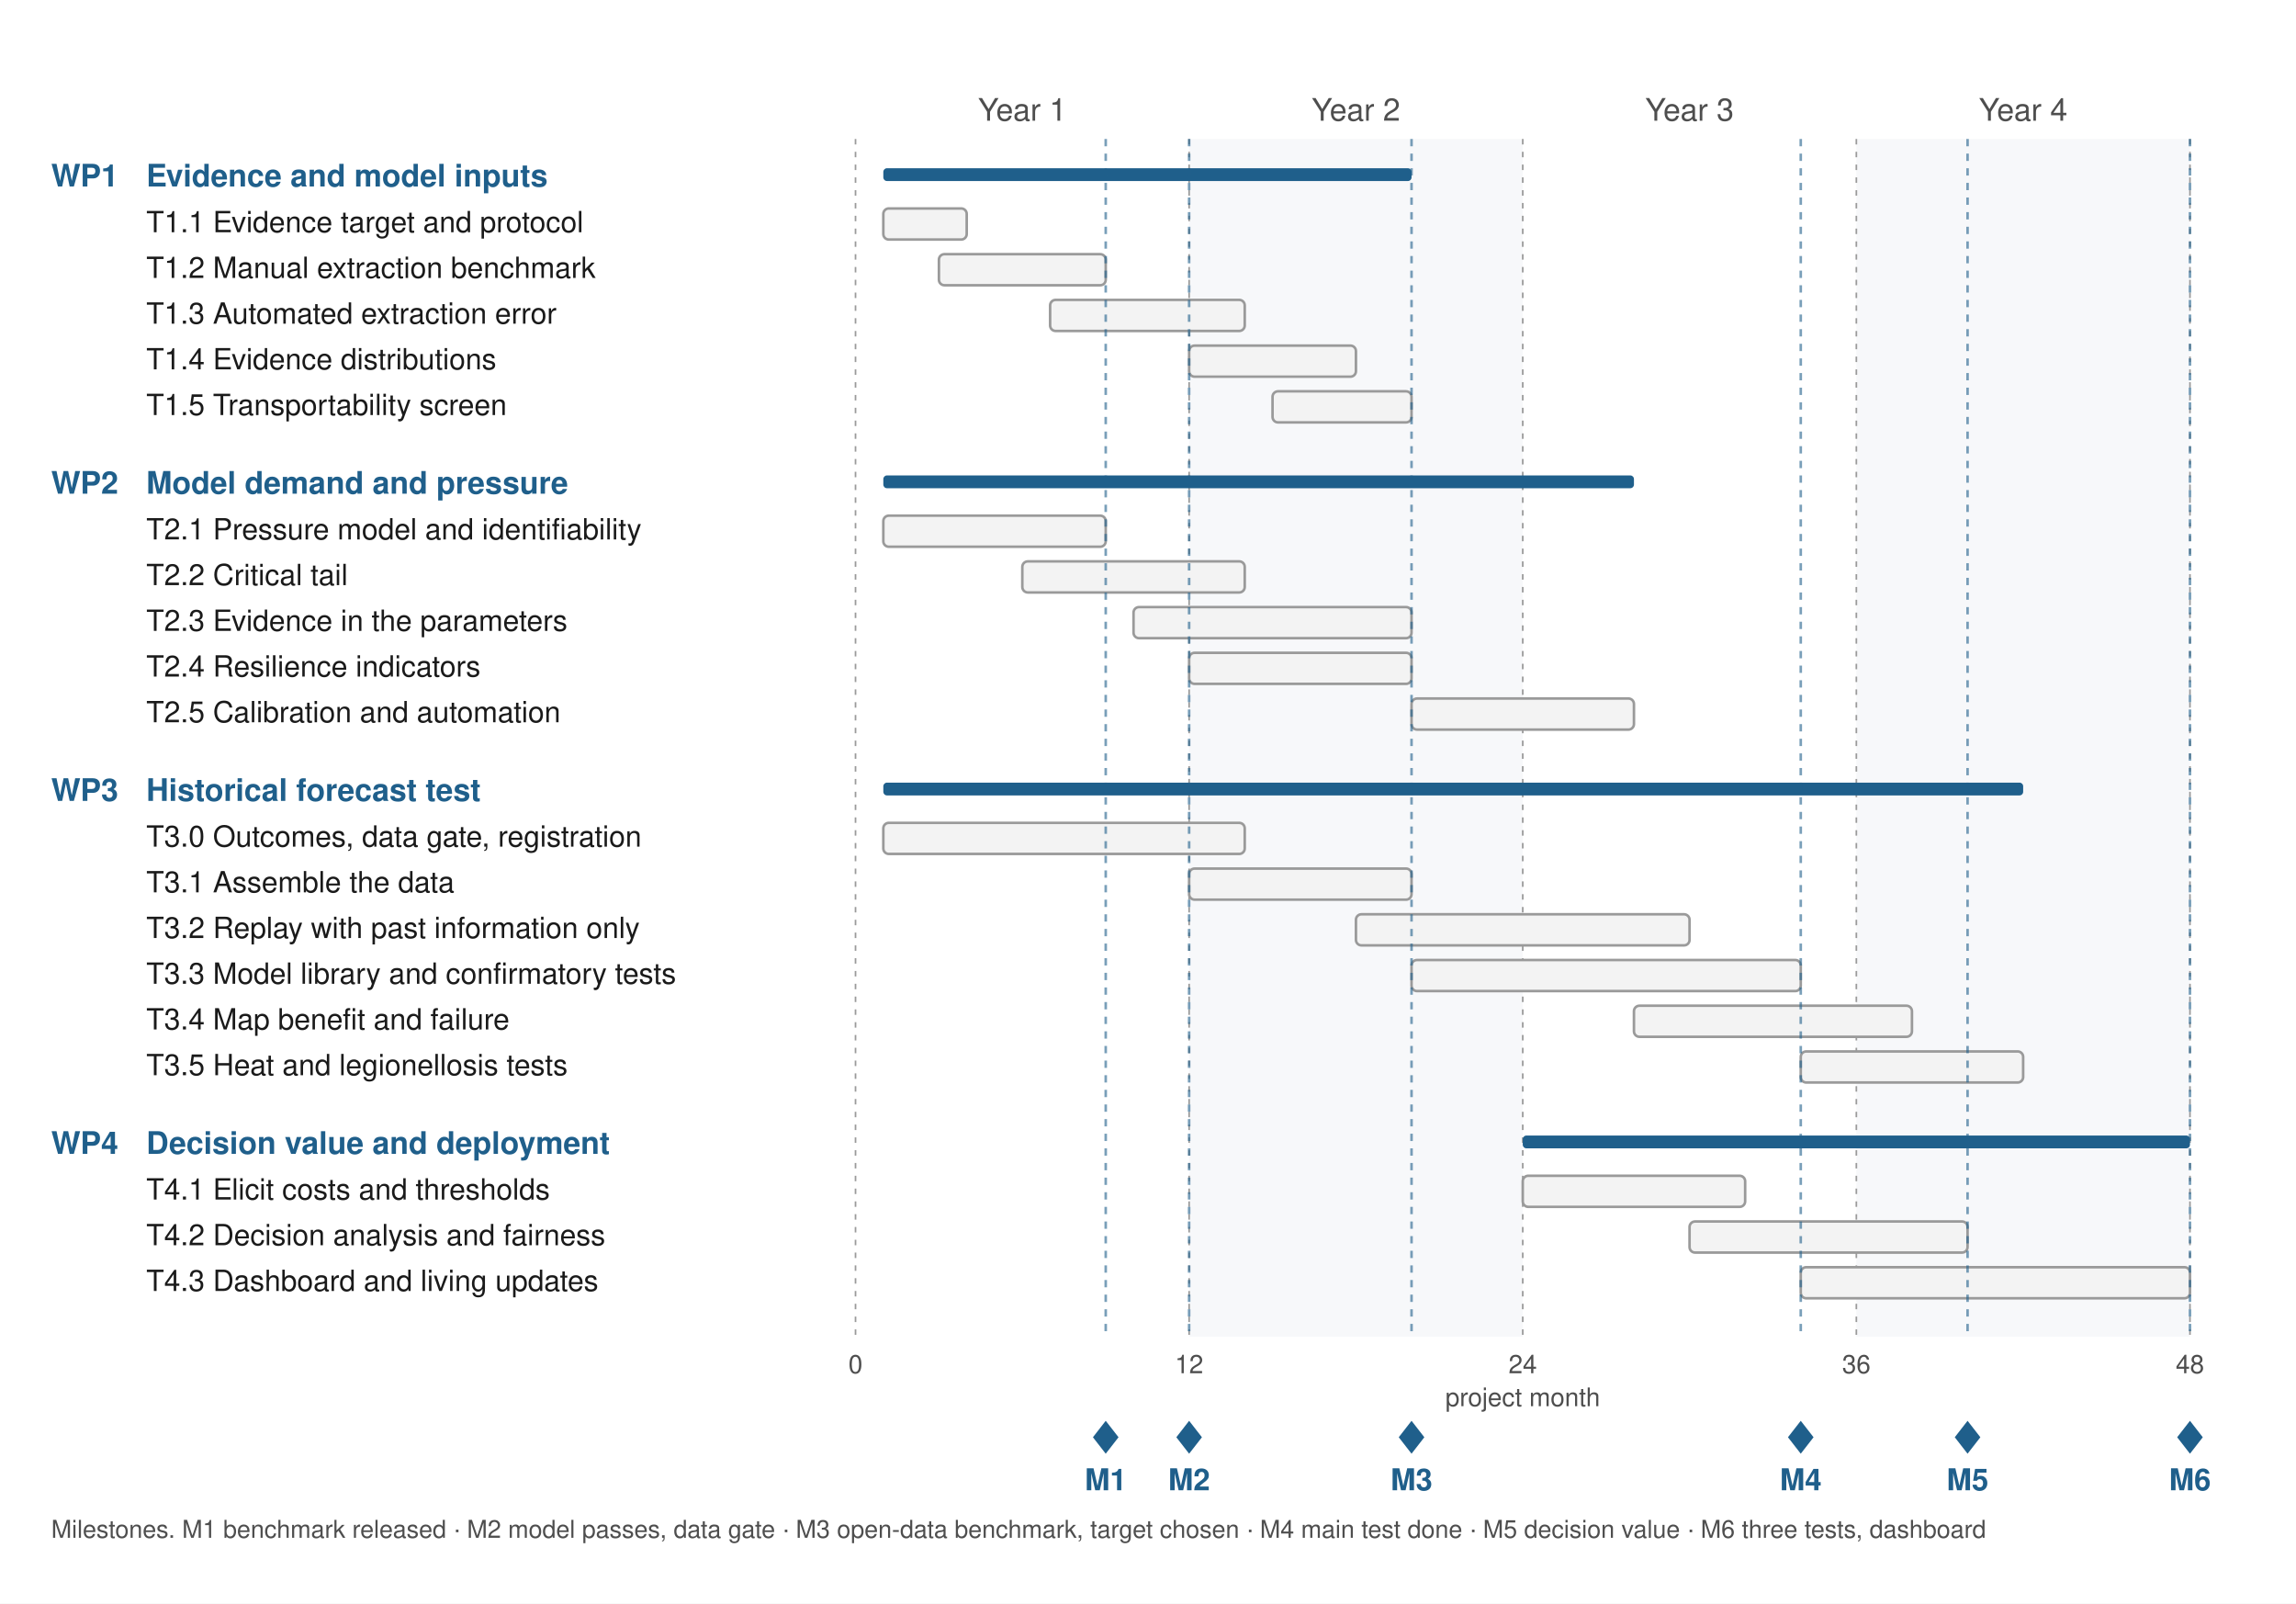
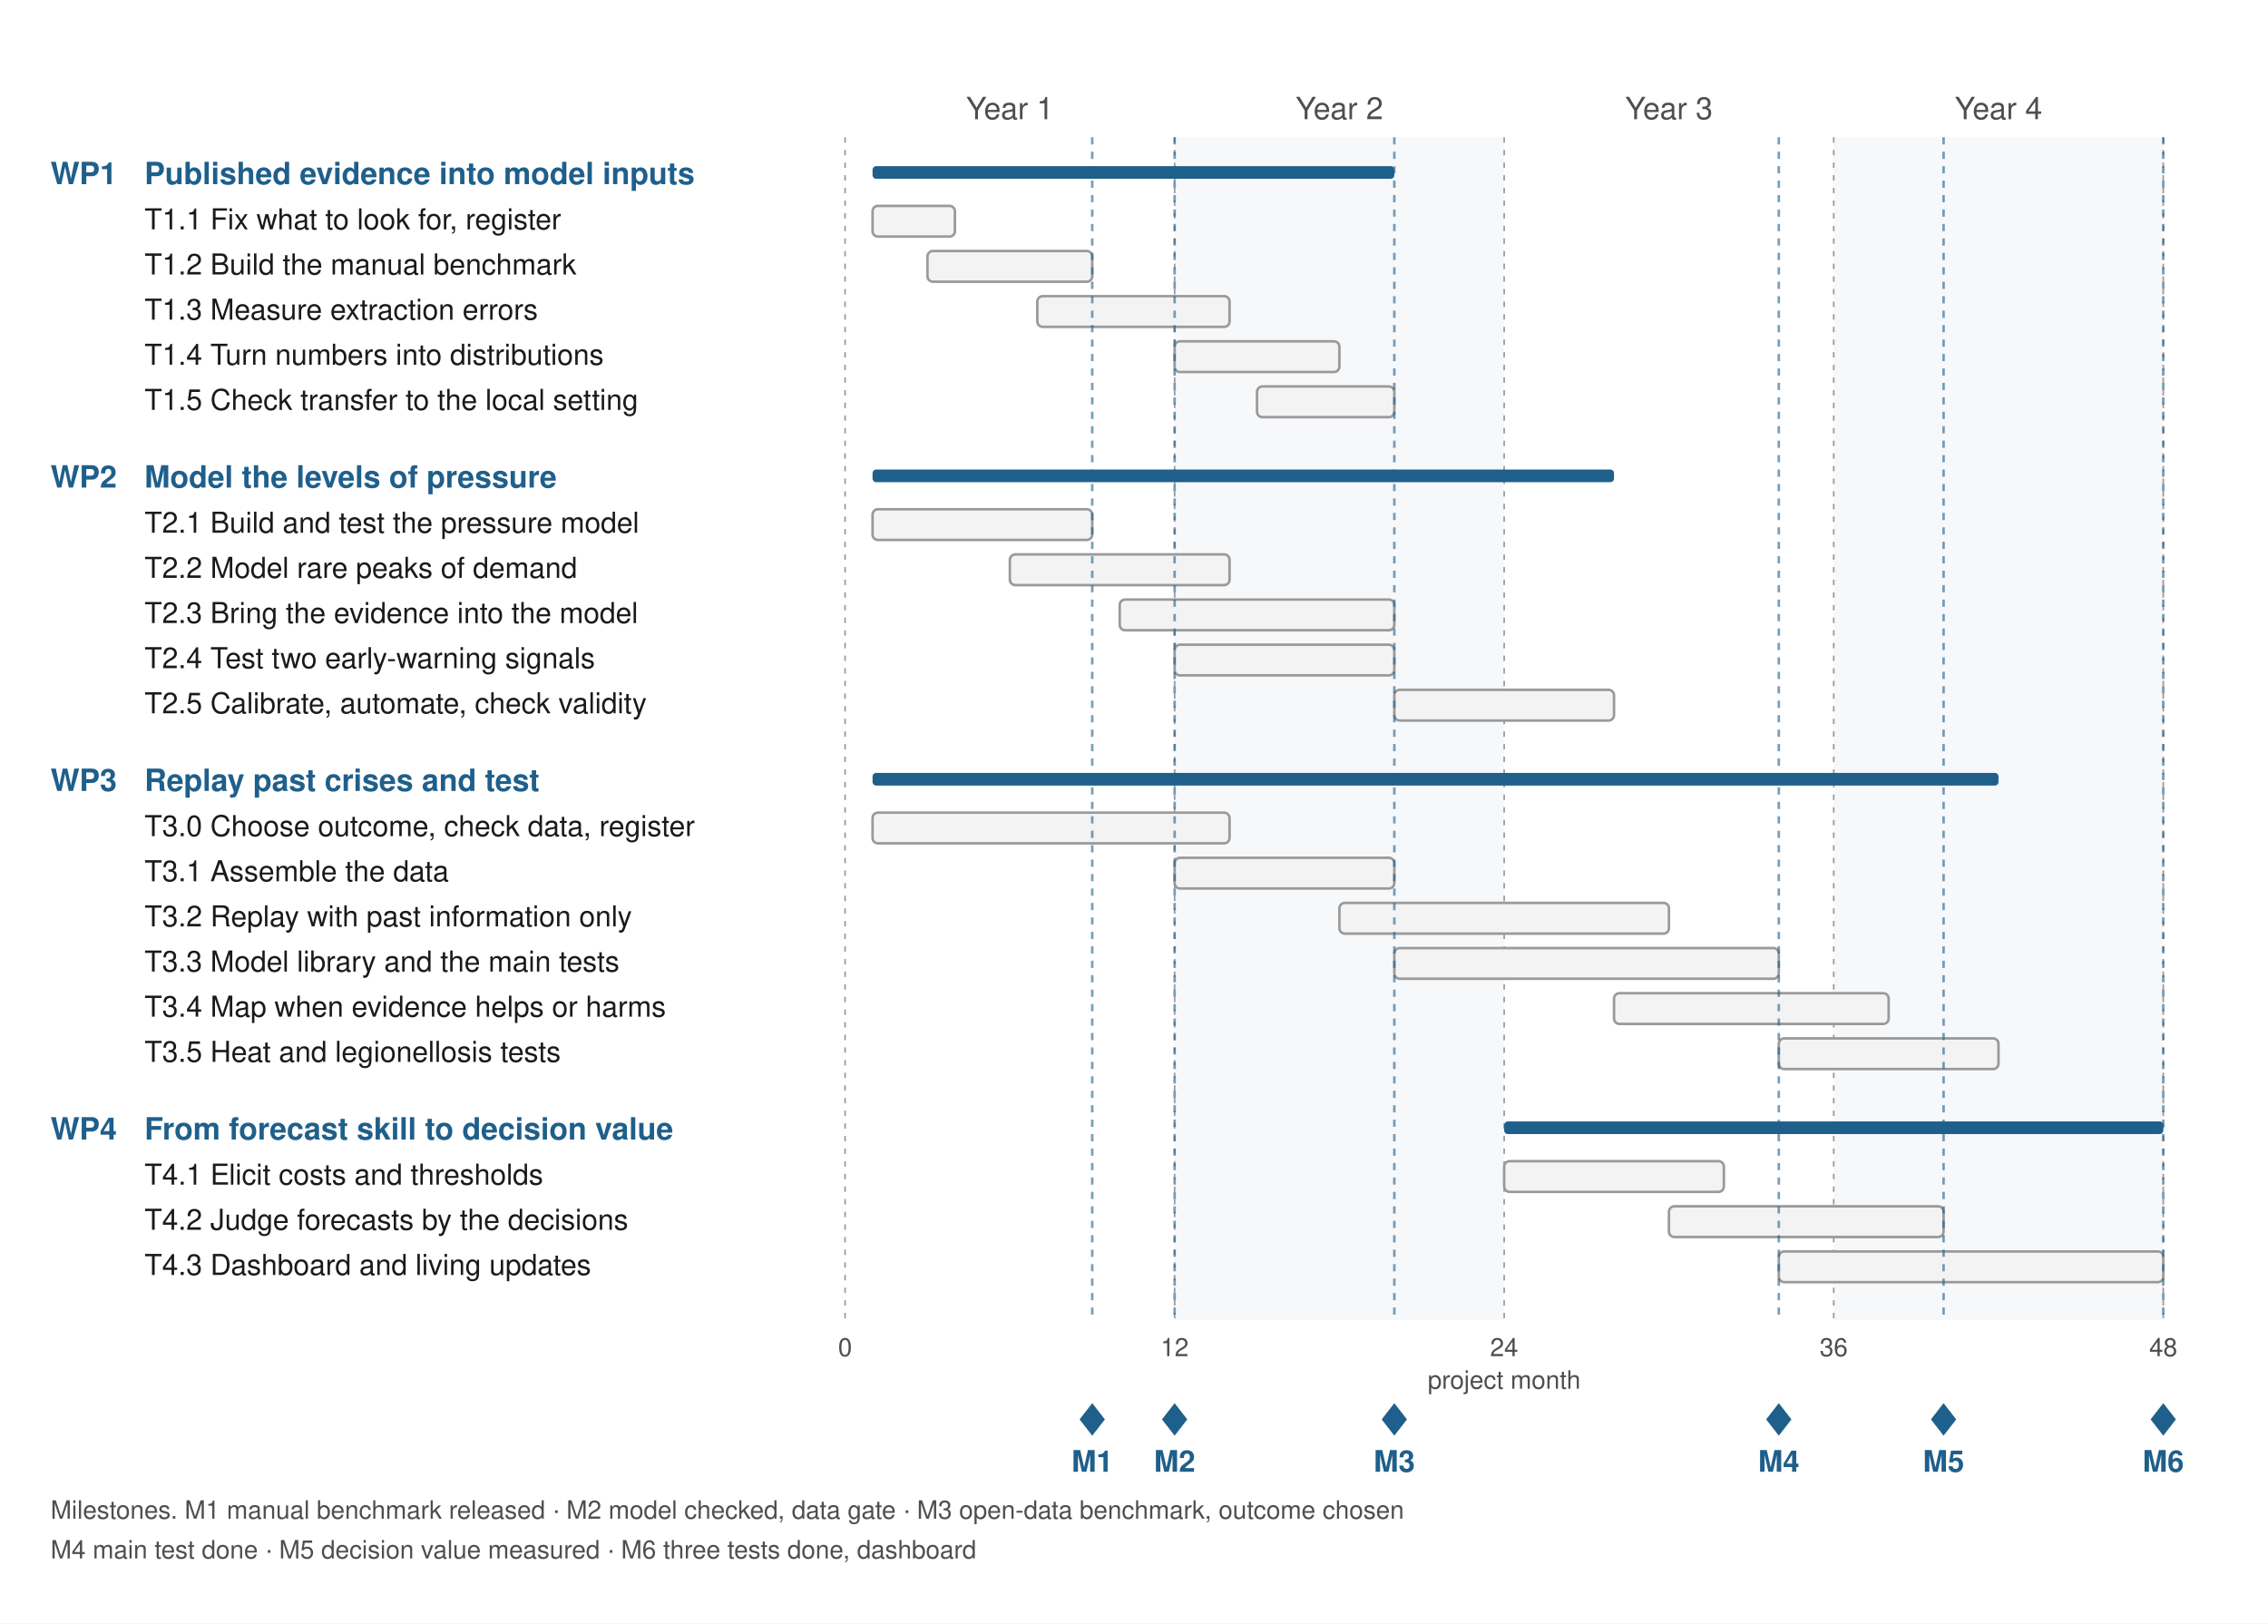
- <svg xmlns="http://www.w3.org/2000/svg" width="1256" height="877" viewBox="0 0 1256 877">
+ <svg xmlns="http://www.w3.org/2000/svg" width="1256" height="899" viewBox="0 0 1256 899">
  <defs>
    <marker id="a" viewBox="0 0 10 10" refX="9" refY="5" markerWidth="5" markerHeight="5" orient="auto-start-reverse">
      <path d="M 0 0 L 10 5 L 0 10 z" fill="#4e4e4e" />
    </marker>
  </defs>
-   <rect width="1256" height="877" fill="white" />
+   <rect width="1256" height="899" fill="white" />
  <g transform="translate(28,28)">
    <text x="531.25" y="38" font-family="Helvetica, Arial, sans-serif" font-size="17" fill="#4e4e4e" text-anchor="middle" font-weight="normal" font-style="normal">Year 1</text>
    <rect x="622.5" y="48" width="182.5" height="655" fill="#f7f8fa" />
    <text x="713.75" y="38" font-family="Helvetica, Arial, sans-serif" font-size="17" fill="#4e4e4e" text-anchor="middle" font-weight="normal" font-style="normal">Year 2</text>
    <text x="896.25" y="38" font-family="Helvetica, Arial, sans-serif" font-size="17" fill="#4e4e4e" text-anchor="middle" font-weight="normal" font-style="normal">Year 3</text>
    <rect x="987.5" y="48" width="182.5" height="655" fill="#f7f8fa" />
    <text x="1078.75" y="38" font-family="Helvetica, Arial, sans-serif" font-size="17" fill="#4e4e4e" text-anchor="middle" font-weight="normal" font-style="normal">Year 4</text>
    <line x1="440.0" y1="48" x2="440.0" y2="703" stroke="#9a9a9a" stroke-width="0.9" stroke-dasharray="3,4" />
    <text x="440.0" y="723" font-family="Helvetica, Arial, sans-serif" font-size="14" fill="#4e4e4e" text-anchor="middle" font-weight="normal" font-style="normal">0</text>
    <line x1="622.5" y1="48" x2="622.5" y2="703" stroke="#9a9a9a" stroke-width="0.9" stroke-dasharray="3,4" />
    <text x="622.5" y="723" font-family="Helvetica, Arial, sans-serif" font-size="14" fill="#4e4e4e" text-anchor="middle" font-weight="normal" font-style="normal">12</text>
    <line x1="805.0" y1="48" x2="805.0" y2="703" stroke="#9a9a9a" stroke-width="0.9" stroke-dasharray="3,4" />
    <text x="805.0" y="723" font-family="Helvetica, Arial, sans-serif" font-size="14" fill="#4e4e4e" text-anchor="middle" font-weight="normal" font-style="normal">24</text>
    <line x1="987.5" y1="48" x2="987.5" y2="703" stroke="#9a9a9a" stroke-width="0.9" stroke-dasharray="3,4" />
    <text x="987.5" y="723" font-family="Helvetica, Arial, sans-serif" font-size="14" fill="#4e4e4e" text-anchor="middle" font-weight="normal" font-style="normal">36</text>
    <line x1="1170.0" y1="48" x2="1170.0" y2="703" stroke="#9a9a9a" stroke-width="0.9" stroke-dasharray="3,4" />
    <text x="1170.0" y="723" font-family="Helvetica, Arial, sans-serif" font-size="14" fill="#4e4e4e" text-anchor="middle" font-weight="normal" font-style="normal">48</text>
    <text x="805.0" y="741" font-family="Helvetica, Arial, sans-serif" font-size="14" fill="#4e4e4e" text-anchor="middle" font-weight="normal" font-style="normal">project month</text>
    <text x="0" y="74" font-family="Helvetica, Arial, sans-serif" font-size="17" fill="#1f5f8b" text-anchor="start" font-weight="bold" font-style="normal">WP1</text>
-     <text x="52" y="74" font-family="Helvetica, Arial, sans-serif" font-size="17" fill="#1f5f8b" text-anchor="start" font-weight="bold" font-style="normal">Evidence and model inputs</text>
+     <text x="52" y="74" font-family="Helvetica, Arial, sans-serif" font-size="17" fill="#1f5f8b" text-anchor="start" font-weight="bold" font-style="normal">Published evidence into model inputs</text>
    <rect x="455.208" y="64" width="288.958" height="7" rx="2" fill="#1f5f8b" stroke="#1f5f8b" stroke-width="0" />
-     <text x="52" y="99" font-family="Helvetica, Arial, sans-serif" font-size="16" fill="#1a1a1a" text-anchor="start" font-weight="normal" font-style="normal">T1.1 Evidence target and protocol</text>
+     <text x="52" y="99" font-family="Helvetica, Arial, sans-serif" font-size="16" fill="#1a1a1a" text-anchor="start" font-weight="normal" font-style="normal">T1.1 Fix what to look for, register</text>
    <rect x="455.208" y="86" width="45.625" height="17" rx="3" fill="#f3f3f3" stroke="#9a9a9a" stroke-width="1.4" />
-     <text x="52" y="124" font-family="Helvetica, Arial, sans-serif" font-size="16" fill="#1a1a1a" text-anchor="start" font-weight="normal" font-style="normal">T1.2 Manual extraction benchmark</text>
+     <text x="52" y="124" font-family="Helvetica, Arial, sans-serif" font-size="16" fill="#1a1a1a" text-anchor="start" font-weight="normal" font-style="normal">T1.2 Build the manual benchmark</text>
    <rect x="485.625" y="111" width="91.25" height="17" rx="3" fill="#f3f3f3" stroke="#9a9a9a" stroke-width="1.4" />
-     <text x="52" y="149" font-family="Helvetica, Arial, sans-serif" font-size="16" fill="#1a1a1a" text-anchor="start" font-weight="normal" font-style="normal">T1.3 Automated extraction error</text>
+     <text x="52" y="149" font-family="Helvetica, Arial, sans-serif" font-size="16" fill="#1a1a1a" text-anchor="start" font-weight="normal" font-style="normal">T1.3 Measure extraction errors</text>
    <rect x="546.458" y="136" width="106.458" height="17" rx="3" fill="#f3f3f3" stroke="#9a9a9a" stroke-width="1.4" />
-     <text x="52" y="174" font-family="Helvetica, Arial, sans-serif" font-size="16" fill="#1a1a1a" text-anchor="start" font-weight="normal" font-style="normal">T1.4 Evidence distributions</text>
+     <text x="52" y="174" font-family="Helvetica, Arial, sans-serif" font-size="16" fill="#1a1a1a" text-anchor="start" font-weight="normal" font-style="normal">T1.4 Turn numbers into distributions</text>
    <rect x="622.5" y="161" width="91.25" height="17" rx="3" fill="#f3f3f3" stroke="#9a9a9a" stroke-width="1.4" />
-     <text x="52" y="199" font-family="Helvetica, Arial, sans-serif" font-size="16" fill="#1a1a1a" text-anchor="start" font-weight="normal" font-style="normal">T1.5 Transportability screen</text>
+     <text x="52" y="199" font-family="Helvetica, Arial, sans-serif" font-size="16" fill="#1a1a1a" text-anchor="start" font-weight="normal" font-style="normal">T1.5 Check transfer to the local setting</text>
    <rect x="668.125" y="186" width="76.042" height="17" rx="3" fill="#f3f3f3" stroke="#9a9a9a" stroke-width="1.4" />
    <text x="0" y="242" font-family="Helvetica, Arial, sans-serif" font-size="17" fill="#1f5f8b" text-anchor="start" font-weight="bold" font-style="normal">WP2</text>
-     <text x="52" y="242" font-family="Helvetica, Arial, sans-serif" font-size="17" fill="#1f5f8b" text-anchor="start" font-weight="bold" font-style="normal">Model demand and pressure</text>
+     <text x="52" y="242" font-family="Helvetica, Arial, sans-serif" font-size="17" fill="#1f5f8b" text-anchor="start" font-weight="bold" font-style="normal">Model the levels of pressure</text>
    <rect x="455.208" y="232" width="410.625" height="7" rx="2" fill="#1f5f8b" stroke="#1f5f8b" stroke-width="0" />
-     <text x="52" y="267" font-family="Helvetica, Arial, sans-serif" font-size="16" fill="#1a1a1a" text-anchor="start" font-weight="normal" font-style="normal">T2.1 Pressure model and identifiability</text>
+     <text x="52" y="267" font-family="Helvetica, Arial, sans-serif" font-size="16" fill="#1a1a1a" text-anchor="start" font-weight="normal" font-style="normal">T2.1 Build and test the pressure model</text>
    <rect x="455.208" y="254" width="121.667" height="17" rx="3" fill="#f3f3f3" stroke="#9a9a9a" stroke-width="1.4" />
-     <text x="52" y="292" font-family="Helvetica, Arial, sans-serif" font-size="16" fill="#1a1a1a" text-anchor="start" font-weight="normal" font-style="normal">T2.2 Critical tail</text>
+     <text x="52" y="292" font-family="Helvetica, Arial, sans-serif" font-size="16" fill="#1a1a1a" text-anchor="start" font-weight="normal" font-style="normal">T2.2 Model rare peaks of demand</text>
    <rect x="531.25" y="279" width="121.667" height="17" rx="3" fill="#f3f3f3" stroke="#9a9a9a" stroke-width="1.4" />
-     <text x="52" y="317" font-family="Helvetica, Arial, sans-serif" font-size="16" fill="#1a1a1a" text-anchor="start" font-weight="normal" font-style="normal">T2.3 Evidence in the parameters</text>
+     <text x="52" y="317" font-family="Helvetica, Arial, sans-serif" font-size="16" fill="#1a1a1a" text-anchor="start" font-weight="normal" font-style="normal">T2.3 Bring the evidence into the model</text>
    <rect x="592.083" y="304" width="152.083" height="17" rx="3" fill="#f3f3f3" stroke="#9a9a9a" stroke-width="1.4" />
-     <text x="52" y="342" font-family="Helvetica, Arial, sans-serif" font-size="16" fill="#1a1a1a" text-anchor="start" font-weight="normal" font-style="normal">T2.4 Resilience indicators</text>
+     <text x="52" y="342" font-family="Helvetica, Arial, sans-serif" font-size="16" fill="#1a1a1a" text-anchor="start" font-weight="normal" font-style="normal">T2.4 Test two early-warning signals</text>
    <rect x="622.5" y="329" width="121.667" height="17" rx="3" fill="#f3f3f3" stroke="#9a9a9a" stroke-width="1.4" />
-     <text x="52" y="367" font-family="Helvetica, Arial, sans-serif" font-size="16" fill="#1a1a1a" text-anchor="start" font-weight="normal" font-style="normal">T2.5 Calibration and automation</text>
+     <text x="52" y="367" font-family="Helvetica, Arial, sans-serif" font-size="16" fill="#1a1a1a" text-anchor="start" font-weight="normal" font-style="normal">T2.5 Calibrate, automate, check validity</text>
    <rect x="744.167" y="354" width="121.667" height="17" rx="3" fill="#f3f3f3" stroke="#9a9a9a" stroke-width="1.4" />
    <text x="0" y="410" font-family="Helvetica, Arial, sans-serif" font-size="17" fill="#1f5f8b" text-anchor="start" font-weight="bold" font-style="normal">WP3</text>
-     <text x="52" y="410" font-family="Helvetica, Arial, sans-serif" font-size="17" fill="#1f5f8b" text-anchor="start" font-weight="bold" font-style="normal">Historical forecast test</text>
+     <text x="52" y="410" font-family="Helvetica, Arial, sans-serif" font-size="17" fill="#1f5f8b" text-anchor="start" font-weight="bold" font-style="normal">Replay past crises and test</text>
    <rect x="455.208" y="400" width="623.542" height="7" rx="2" fill="#1f5f8b" stroke="#1f5f8b" stroke-width="0" />
-     <text x="52" y="435" font-family="Helvetica, Arial, sans-serif" font-size="16" fill="#1a1a1a" text-anchor="start" font-weight="normal" font-style="normal">T3.0 Outcomes, data gate, registration</text>
+     <text x="52" y="435" font-family="Helvetica, Arial, sans-serif" font-size="16" fill="#1a1a1a" text-anchor="start" font-weight="normal" font-style="normal">T3.0 Choose outcome, check data, register</text>
    <rect x="455.208" y="422" width="197.708" height="17" rx="3" fill="#f3f3f3" stroke="#9a9a9a" stroke-width="1.4" />
    <text x="52" y="460" font-family="Helvetica, Arial, sans-serif" font-size="16" fill="#1a1a1a" text-anchor="start" font-weight="normal" font-style="normal">T3.1 Assemble the data</text>
    <rect x="622.5" y="447" width="121.667" height="17" rx="3" fill="#f3f3f3" stroke="#9a9a9a" stroke-width="1.4" />
    <text x="52" y="485" font-family="Helvetica, Arial, sans-serif" font-size="16" fill="#1a1a1a" text-anchor="start" font-weight="normal" font-style="normal">T3.2 Replay with past information only</text>
    <rect x="713.75" y="472" width="182.5" height="17" rx="3" fill="#f3f3f3" stroke="#9a9a9a" stroke-width="1.4" />
-     <text x="52" y="510" font-family="Helvetica, Arial, sans-serif" font-size="16" fill="#1a1a1a" text-anchor="start" font-weight="normal" font-style="normal">T3.3 Model library and confirmatory tests</text>
+     <text x="52" y="510" font-family="Helvetica, Arial, sans-serif" font-size="16" fill="#1a1a1a" text-anchor="start" font-weight="normal" font-style="normal">T3.3 Model library and the main tests</text>
    <rect x="744.167" y="497" width="212.917" height="17" rx="3" fill="#f3f3f3" stroke="#9a9a9a" stroke-width="1.4" />
-     <text x="52" y="535" font-family="Helvetica, Arial, sans-serif" font-size="16" fill="#1a1a1a" text-anchor="start" font-weight="normal" font-style="normal">T3.4 Map benefit and failure</text>
+     <text x="52" y="535" font-family="Helvetica, Arial, sans-serif" font-size="16" fill="#1a1a1a" text-anchor="start" font-weight="normal" font-style="normal">T3.4 Map when evidence helps or harms</text>
    <rect x="865.833" y="522" width="152.083" height="17" rx="3" fill="#f3f3f3" stroke="#9a9a9a" stroke-width="1.4" />
    <text x="52" y="560" font-family="Helvetica, Arial, sans-serif" font-size="16" fill="#1a1a1a" text-anchor="start" font-weight="normal" font-style="normal">T3.5 Heat and legionellosis tests</text>
    <rect x="957.083" y="547" width="121.667" height="17" rx="3" fill="#f3f3f3" stroke="#9a9a9a" stroke-width="1.4" />
    <text x="0" y="603" font-family="Helvetica, Arial, sans-serif" font-size="17" fill="#1f5f8b" text-anchor="start" font-weight="bold" font-style="normal">WP4</text>
-     <text x="52" y="603" font-family="Helvetica, Arial, sans-serif" font-size="17" fill="#1f5f8b" text-anchor="start" font-weight="bold" font-style="normal">Decision value and deployment</text>
+     <text x="52" y="603" font-family="Helvetica, Arial, sans-serif" font-size="17" fill="#1f5f8b" text-anchor="start" font-weight="bold" font-style="normal">From forecast skill to decision value</text>
    <rect x="805.0" y="593" width="365.0" height="7" rx="2" fill="#1f5f8b" stroke="#1f5f8b" stroke-width="0" />
    <text x="52" y="628" font-family="Helvetica, Arial, sans-serif" font-size="16" fill="#1a1a1a" text-anchor="start" font-weight="normal" font-style="normal">T4.1 Elicit costs and thresholds</text>
    <rect x="805.0" y="615" width="121.667" height="17" rx="3" fill="#f3f3f3" stroke="#9a9a9a" stroke-width="1.4" />
-     <text x="52" y="653" font-family="Helvetica, Arial, sans-serif" font-size="16" fill="#1a1a1a" text-anchor="start" font-weight="normal" font-style="normal">T4.2 Decision analysis and fairness</text>
+     <text x="52" y="653" font-family="Helvetica, Arial, sans-serif" font-size="16" fill="#1a1a1a" text-anchor="start" font-weight="normal" font-style="normal">T4.2 Judge forecasts by the decisions</text>
    <rect x="896.25" y="640" width="152.083" height="17" rx="3" fill="#f3f3f3" stroke="#9a9a9a" stroke-width="1.4" />
    <text x="52" y="678" font-family="Helvetica, Arial, sans-serif" font-size="16" fill="#1a1a1a" text-anchor="start" font-weight="normal" font-style="normal">T4.3 Dashboard and living updates</text>
    <rect x="957.083" y="665" width="212.917" height="17" rx="3" fill="#f3f3f3" stroke="#9a9a9a" stroke-width="1.4" />
    <line x1="576.875" y1="48" x2="576.875" y2="703" stroke="#1f5f8b" stroke-width="1.4" stroke-dasharray="4,4" opacity="0.6" />
    <polygon points="576.875,749 583.875,758 576.875,767 569.875,758" fill="#1f5f8b" />
    <text x="576.875" y="787" font-family="Helvetica, Arial, sans-serif" font-size="16.5" fill="#1f5f8b" text-anchor="middle" font-weight="bold" font-style="normal">M1</text>
    <line x1="622.5" y1="48" x2="622.5" y2="703" stroke="#1f5f8b" stroke-width="1.4" stroke-dasharray="4,4" opacity="0.6" />
    <polygon points="622.5,749 629.5,758 622.5,767 615.5,758" fill="#1f5f8b" />
    <text x="622.5" y="787" font-family="Helvetica, Arial, sans-serif" font-size="16.5" fill="#1f5f8b" text-anchor="middle" font-weight="bold" font-style="normal">M2</text>
    <line x1="744.167" y1="48" x2="744.167" y2="703" stroke="#1f5f8b" stroke-width="1.4" stroke-dasharray="4,4" opacity="0.6" />
    <polygon points="744.167,749 751.167,758 744.167,767 737.167,758" fill="#1f5f8b" />
    <text x="744.167" y="787" font-family="Helvetica, Arial, sans-serif" font-size="16.5" fill="#1f5f8b" text-anchor="middle" font-weight="bold" font-style="normal">M3</text>
    <line x1="957.083" y1="48" x2="957.083" y2="703" stroke="#1f5f8b" stroke-width="1.4" stroke-dasharray="4,4" opacity="0.6" />
    <polygon points="957.083,749 964.083,758 957.083,767 950.083,758" fill="#1f5f8b" />
    <text x="957.083" y="787" font-family="Helvetica, Arial, sans-serif" font-size="16.5" fill="#1f5f8b" text-anchor="middle" font-weight="bold" font-style="normal">M4</text>
    <line x1="1048.333" y1="48" x2="1048.333" y2="703" stroke="#1f5f8b" stroke-width="1.4" stroke-dasharray="4,4" opacity="0.6" />
    <polygon points="1048.333,749 1055.333,758 1048.333,767 1041.333,758" fill="#1f5f8b" />
    <text x="1048.333" y="787" font-family="Helvetica, Arial, sans-serif" font-size="16.5" fill="#1f5f8b" text-anchor="middle" font-weight="bold" font-style="normal">M5</text>
    <line x1="1170.0" y1="48" x2="1170.0" y2="703" stroke="#1f5f8b" stroke-width="1.4" stroke-dasharray="4,4" opacity="0.6" />
    <polygon points="1170.0,749 1177.0,758 1170.0,767 1163.0,758" fill="#1f5f8b" />
    <text x="1170.0" y="787" font-family="Helvetica, Arial, sans-serif" font-size="16.5" fill="#1f5f8b" text-anchor="middle" font-weight="bold" font-style="normal">M6</text>
-     <text x="0" y="813" font-family="Helvetica, Arial, sans-serif" font-size="13.5" fill="#4e4e4e" text-anchor="start" font-weight="normal" font-style="normal">Milestones.  M1 benchmark released · M2 model passes, data gate · M3 open-data benchmark, target chosen · M4 main test done · M5 decision value · M6 three tests, dashboard</text>
+     <text x="0" y="813" font-family="Helvetica, Arial, sans-serif" font-size="14" fill="#4e4e4e" text-anchor="start" font-weight="normal" font-style="normal">Milestones.  M1 manual benchmark released · M2 model checked, data gate · M3 open-data benchmark, outcome chosen</text>
+     <text x="0" y="835" font-family="Helvetica, Arial, sans-serif" font-size="14" fill="#4e4e4e" text-anchor="start" font-weight="normal" font-style="normal">M4 main test done · M5 decision value measured · M6 three tests done, dashboard</text>
  </g>
</svg>
